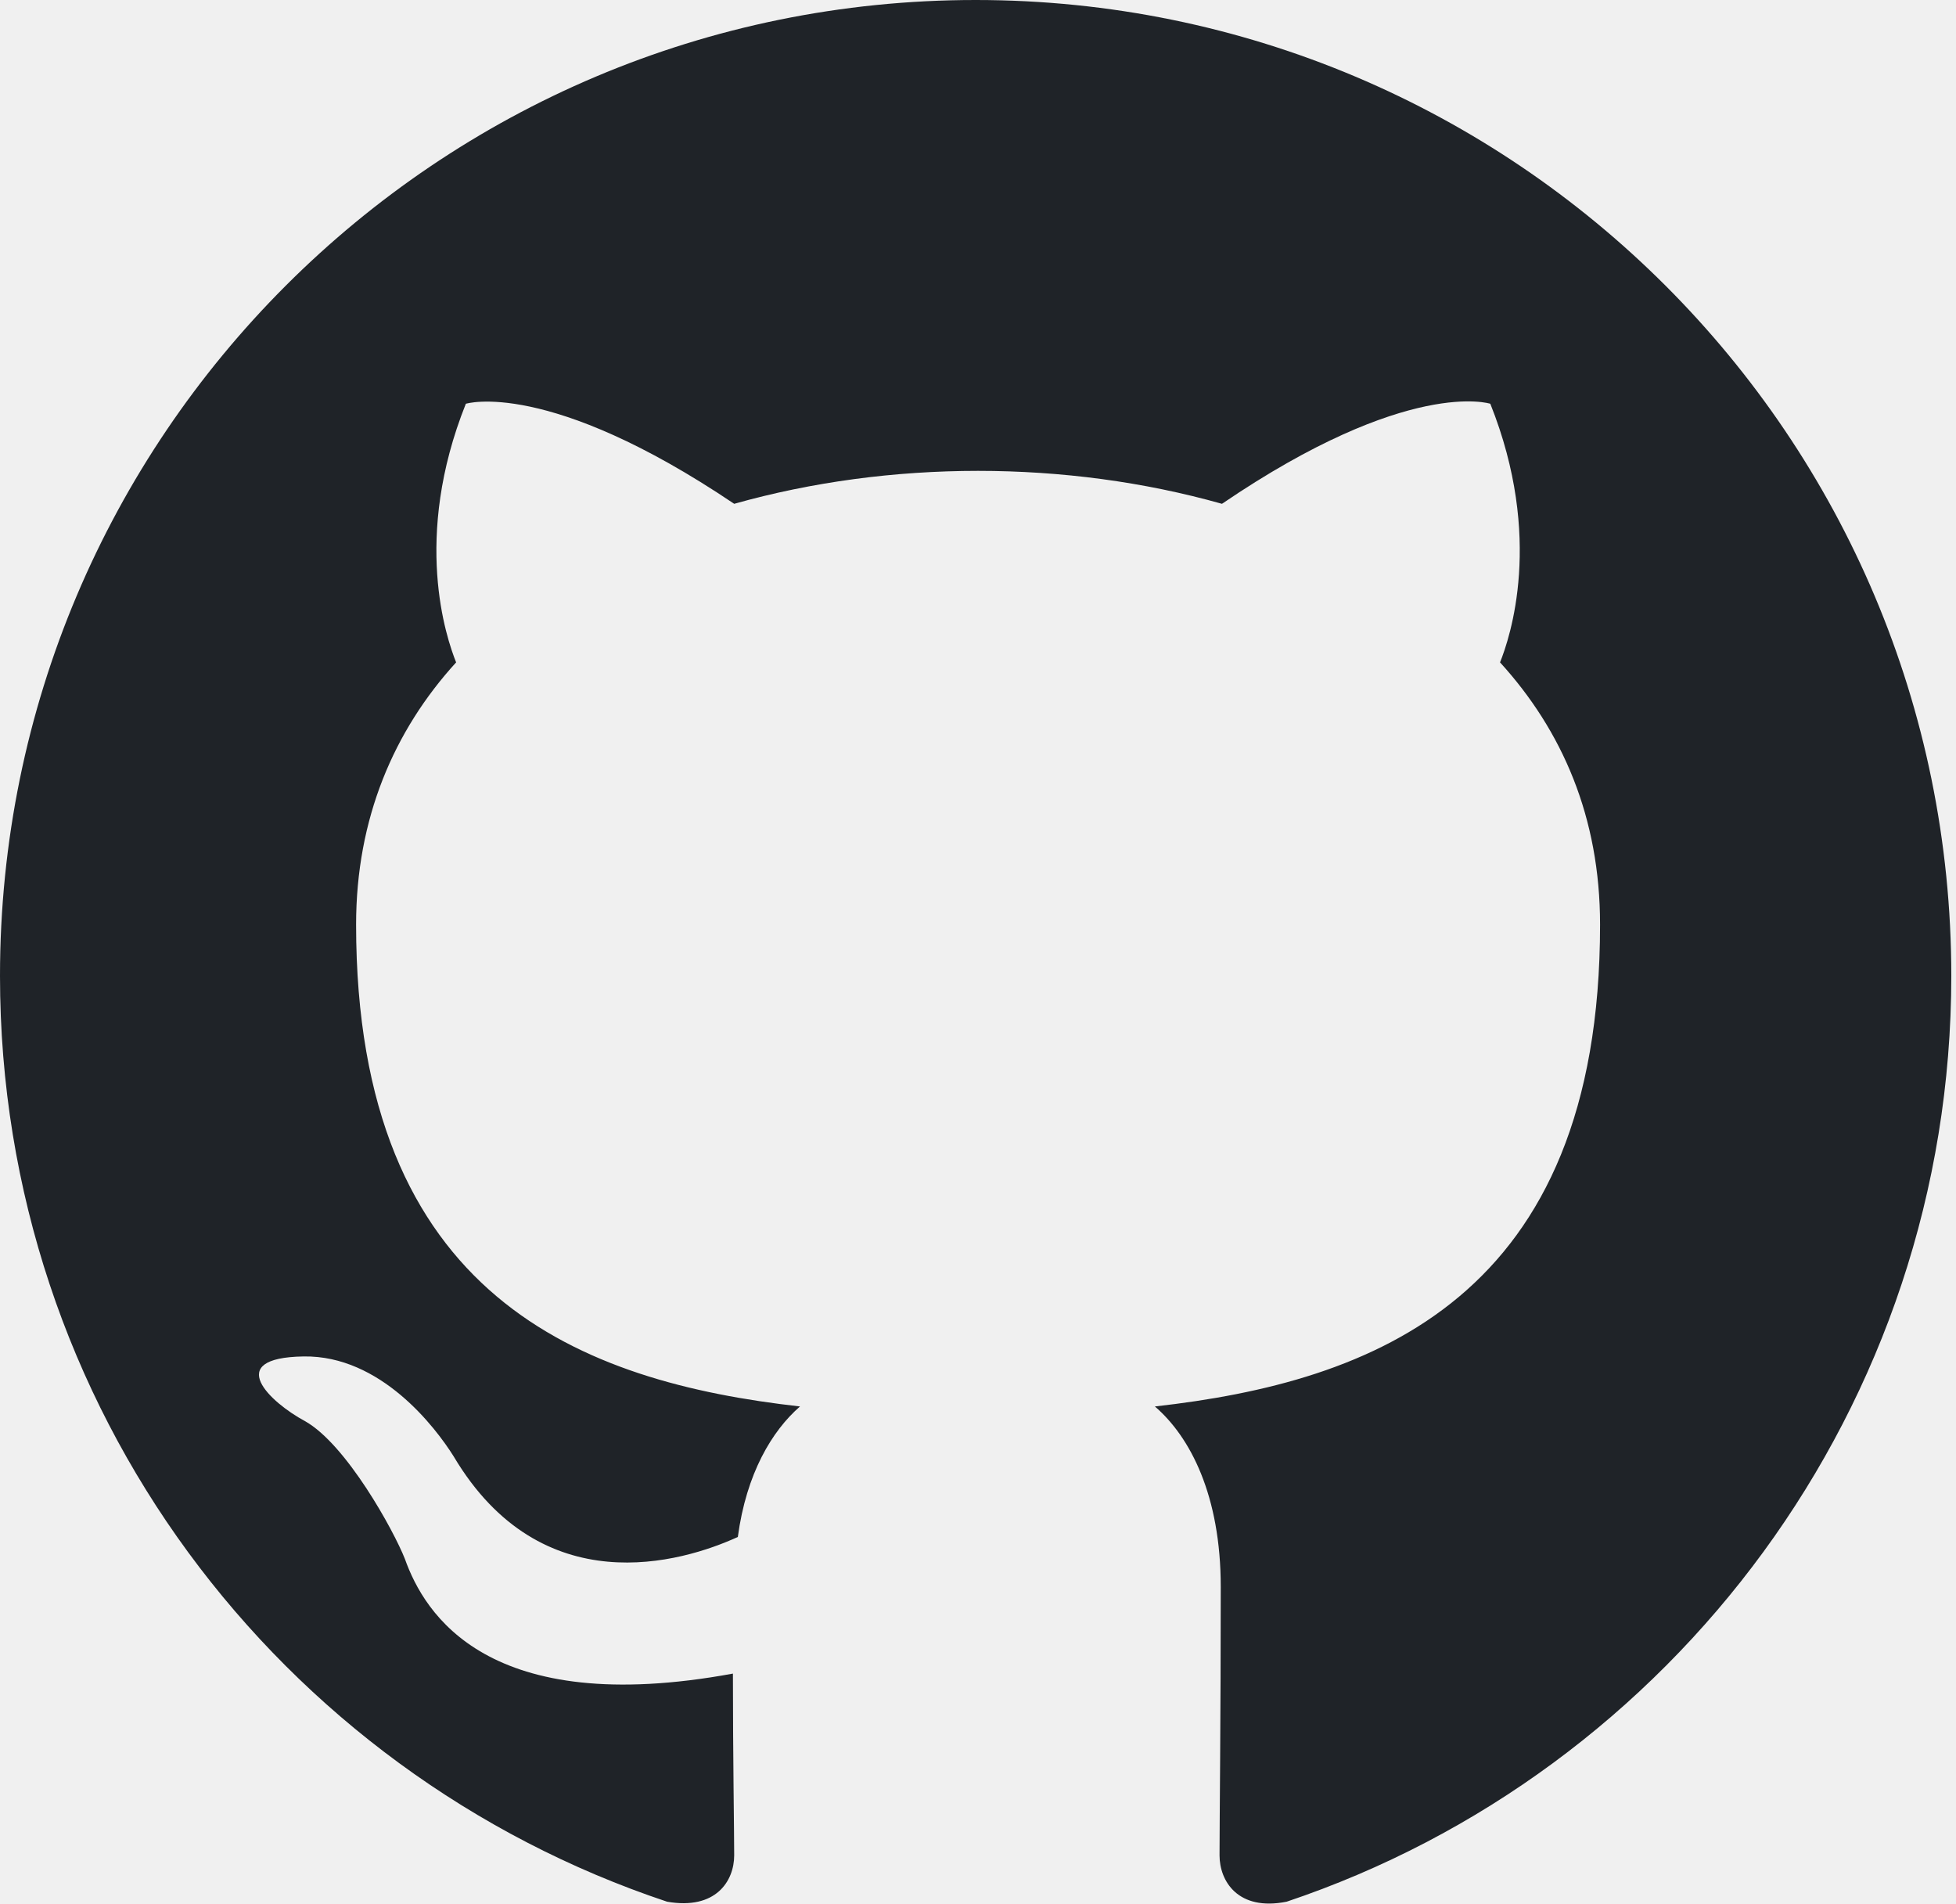
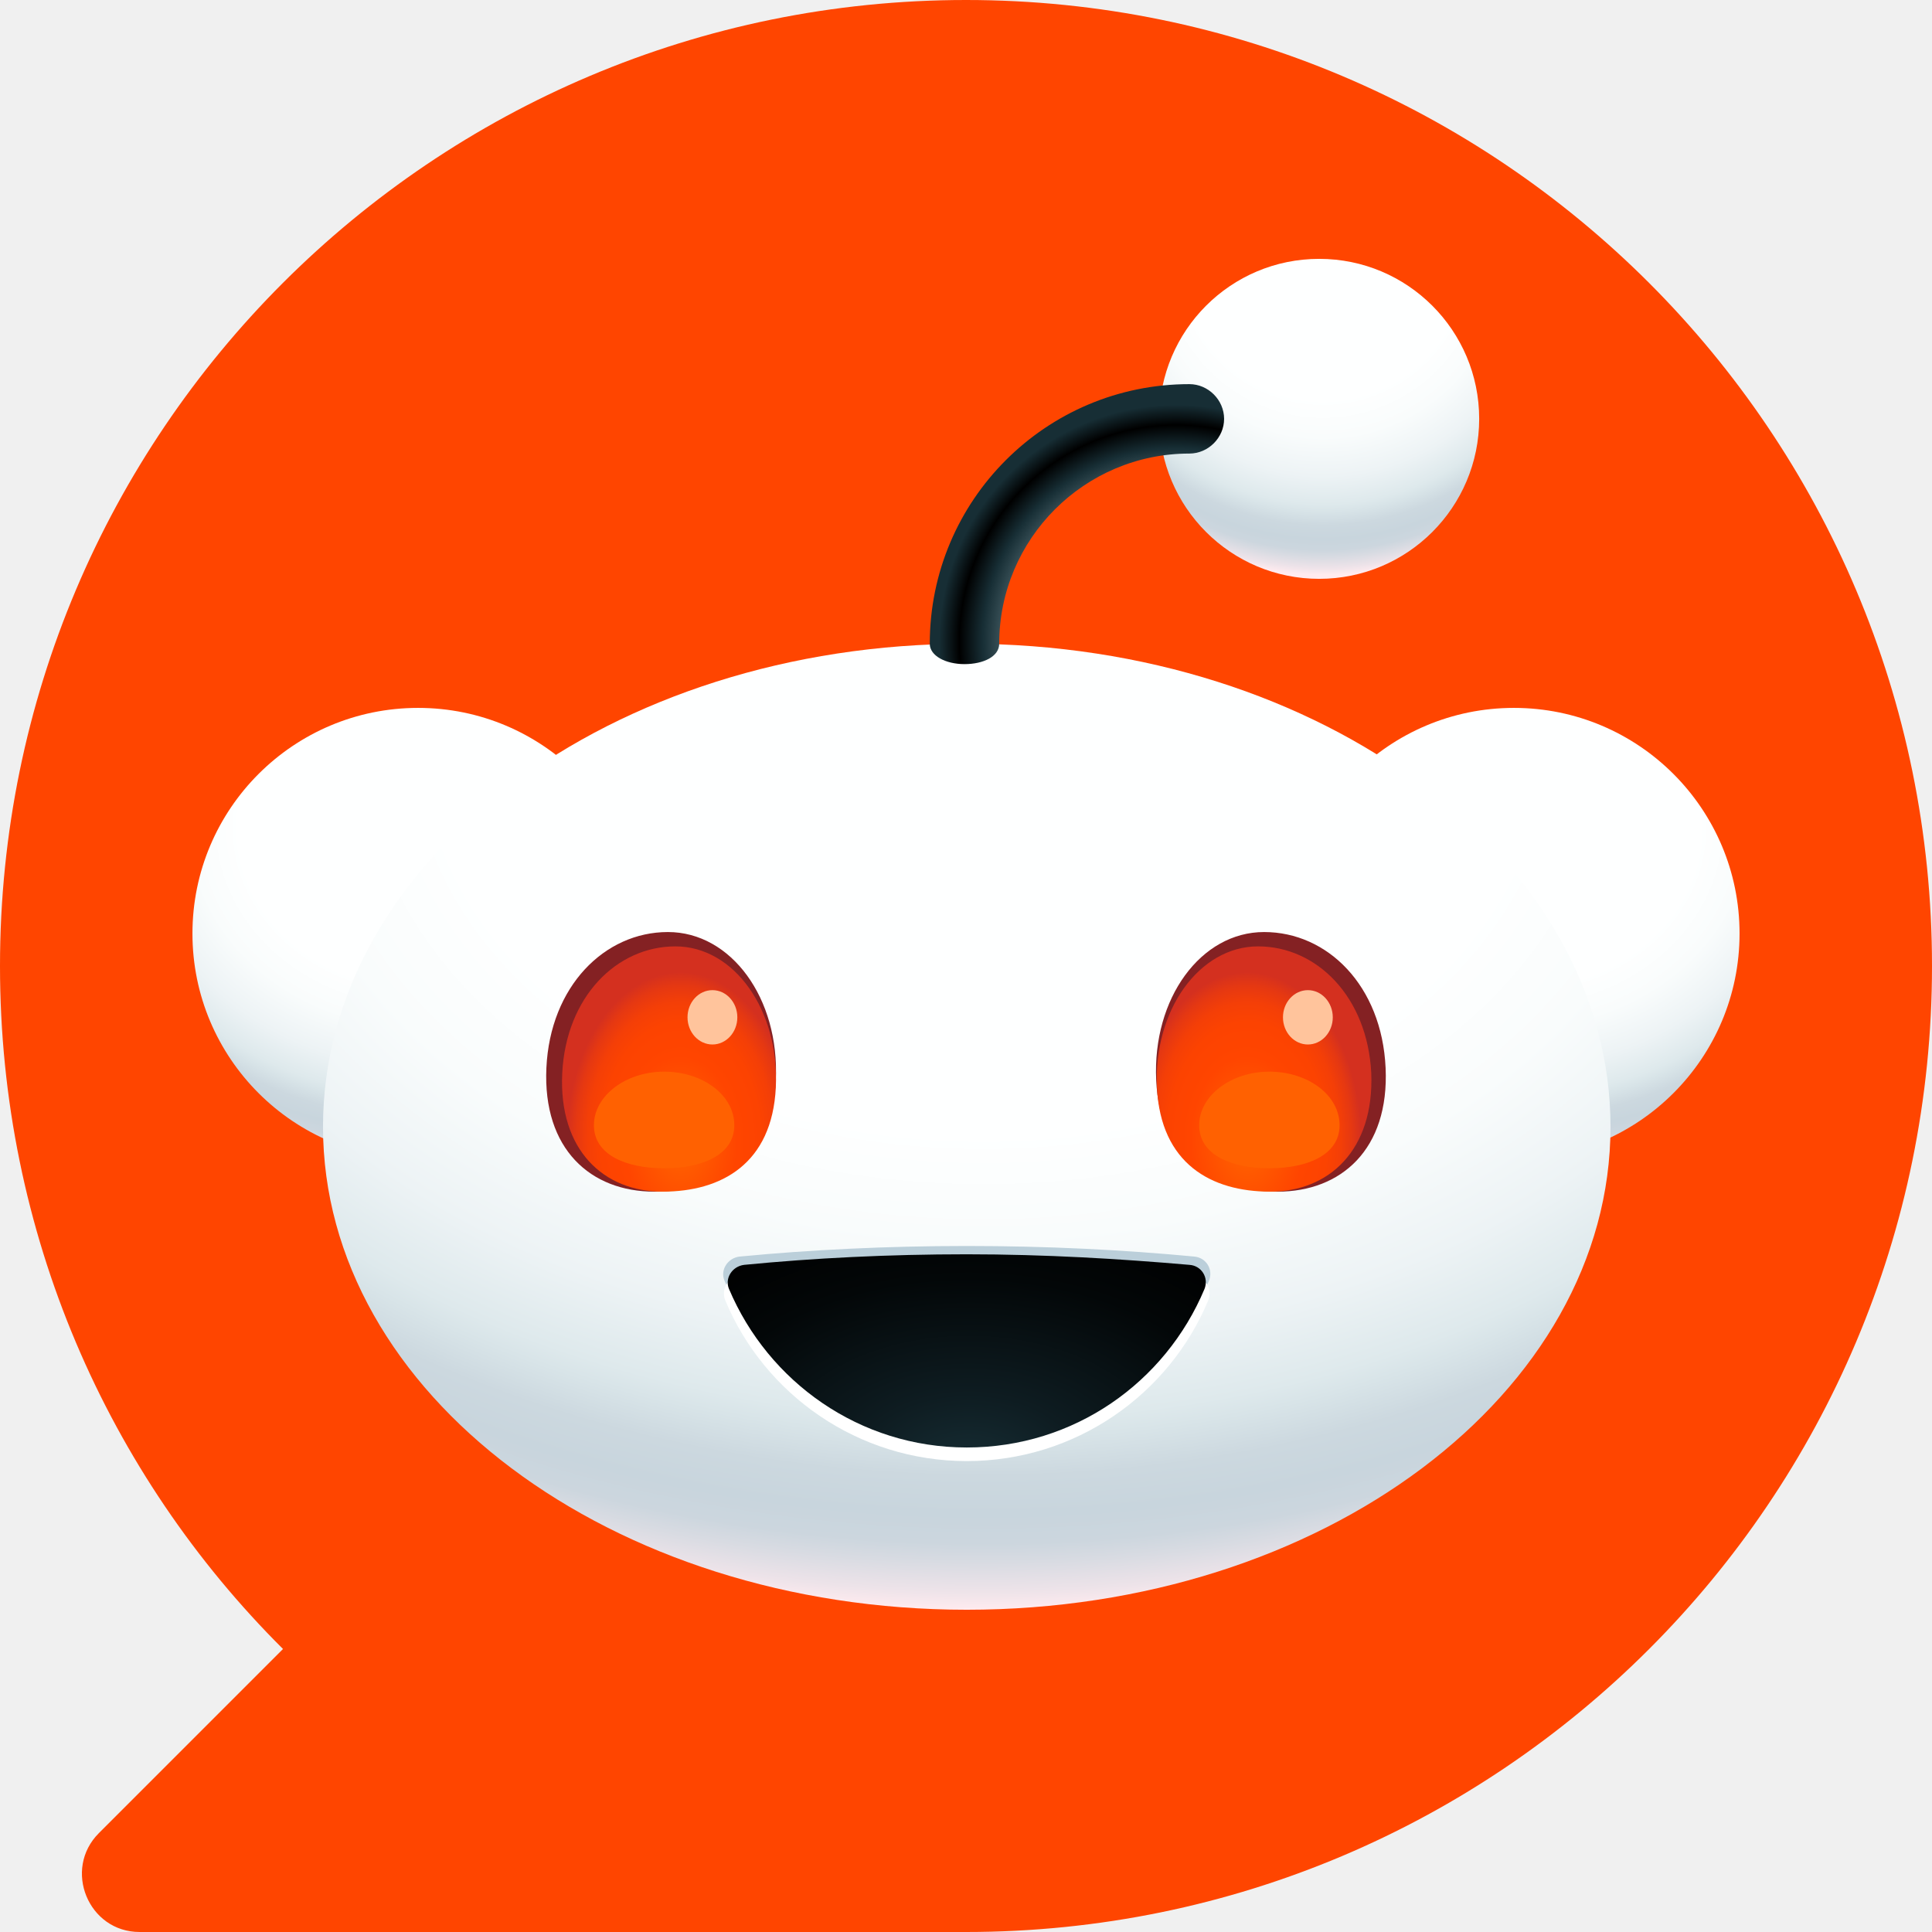
- <svg xmlns="http://www.w3.org/2000/svg" width="37" height="36" viewBox="0 0 37 36" fill="none">
-   <path fill-rule="evenodd" clip-rule="evenodd" d="M18.455 0C8.259 0 0 8.259 0 18.455C0 26.622 5.283 33.519 12.619 35.965C13.542 36.126 13.888 35.573 13.888 35.088C13.888 34.65 13.864 33.196 13.864 31.651C9.228 32.504 8.028 30.52 7.659 29.482C7.451 28.952 6.552 27.314 5.767 26.875C5.121 26.529 4.199 25.676 5.744 25.653C7.198 25.63 8.236 26.991 8.582 27.544C10.243 30.336 12.896 29.552 13.957 29.067C14.118 27.867 14.603 27.06 15.133 26.599C11.027 26.137 6.736 24.546 6.736 17.486C6.736 15.479 7.451 13.818 8.628 12.527C8.443 12.065 7.797 10.174 8.812 7.636C8.812 7.636 10.358 7.151 13.888 9.528C15.364 9.112 16.933 8.905 18.501 8.905C20.07 8.905 21.639 9.112 23.115 9.528C26.645 7.128 28.191 7.636 28.191 7.636C29.206 10.174 28.56 12.065 28.375 12.527C29.552 13.818 30.267 15.456 30.267 17.486C30.267 24.569 25.953 26.137 21.846 26.599C22.515 27.175 23.092 28.283 23.092 30.013C23.092 32.481 23.069 34.465 23.069 35.088C23.069 35.573 23.415 36.149 24.338 35.965C31.628 33.519 36.911 26.599 36.911 18.455C36.911 8.259 28.652 0 18.455 0Z" fill="#1F2328" />
+ <svg xmlns="http://www.w3.org/2000/svg" version="1.1" id="Layer_1" x="0px" y="0px" viewBox="0 0 256 256" style="enable-background:new 0 0 256 256;" xml:space="preserve">
+   <style type="text/css">
+ 	.st0{fill:#FF4500;}
+ 	.st1{fill:url(#SVGID_1_);}
+ 	.st2{fill:url(#SVGID_00000143587662857369923940000013768445963243616390_);}
+ 	.st3{fill:url(#SVGID_00000049923657610354670690000015505824909587812999_);}
+ 	.st4{fill:#842123;}
+ 	.st5{fill:url(#SVGID_00000017509965014435289950000010385374274650224513_);}
+ 	.st6{fill:url(#SVGID_00000150794207758787585400000007442167834910095251_);}
+ 	.st7{fill:#BBCFDA;}
+ 	.st8{fill:#FFFFFF;}
+ 	.st9{fill:url(#SVGID_00000123405508878946926800000007059768908544304044_);}
+ 	.st10{fill:url(#SVGID_00000097495304247950925070000004198053296767481484_);}
+ 	.st11{fill:url(#SVGID_00000000225171639171053760000003181848172219113636_);}
+ 	.st12{fill:#FF6101;}
+ 	.st13{fill:#FFC49C;}
+ </style>
+   <path class="st0" d="M128,0L128,0C57.3,0,0,57.3,0,128l0,0c0,35.4,14.3,67.4,37.5,90.5l-24.4,24.4c-4.8,4.8-1.4,13.1,5.4,13.1H128  l0,0c70.7,0,128-57.3,128-128l0,0C256,57.3,198.7,0,128,0z" />
+   <g>
+     <radialGradient id="SVGID_1_" cx="981.025" cy="1.811" r="127.45" fx="981.025" fy="-7.319" gradientTransform="matrix(0.47 0 0 -0.41 -260.07 108.3)" gradientUnits="userSpaceOnUse">
+       <stop offset="0" style="stop-color:#FEFFFF" />
+       <stop offset="0.4" style="stop-color:#FEFFFF" />
+       <stop offset="0.51" style="stop-color:#F9FCFC" />
+       <stop offset="0.62" style="stop-color:#EDF3F5" />
+       <stop offset="0.7" style="stop-color:#DEE9EC" />
+       <stop offset="0.72" style="stop-color:#D8E4E8" />
+       <stop offset="0.76" style="stop-color:#CCD8DF" />
+       <stop offset="0.8" style="stop-color:#C8D5DD" />
+       <stop offset="0.83" style="stop-color:#CCD6DE" />
+       <stop offset="0.85" style="stop-color:#D8DBE2" />
+       <stop offset="0.88" style="stop-color:#EDE3E9" />
+       <stop offset="0.9" style="stop-color:#FFEBEF" />
+     </radialGradient>
+     <circle class="st1" cx="200.6" cy="123.7" r="29.9" />
+     <radialGradient id="SVGID_00000036246770641878814990000005919777119678409602_" cx="672.259" cy="1.811" r="127.45" fx="672.259" fy="-7.319" gradientTransform="matrix(0.47 0 0 -0.41 -260.07 108.3)" gradientUnits="userSpaceOnUse">
+       <stop offset="0" style="stop-color:#FEFFFF" />
+       <stop offset="0.4" style="stop-color:#FEFFFF" />
+       <stop offset="0.51" style="stop-color:#F9FCFC" />
+       <stop offset="0.62" style="stop-color:#EDF3F5" />
+       <stop offset="0.7" style="stop-color:#DEE9EC" />
+       <stop offset="0.72" style="stop-color:#D8E4E8" />
+       <stop offset="0.76" style="stop-color:#CCD8DF" />
+       <stop offset="0.8" style="stop-color:#C8D5DD" />
+       <stop offset="0.83" style="stop-color:#CCD6DE" />
+       <stop offset="0.85" style="stop-color:#D8DBE2" />
+       <stop offset="0.88" style="stop-color:#EDE3E9" />
+       <stop offset="0.9" style="stop-color:#FFEBEF" />
+     </radialGradient>
+     <circle style="fill:url(#SVGID_00000036246770641878814990000005919777119678409602_);" cx="55.4" cy="123.7" r="29.9" />
+     <radialGradient id="SVGID_00000018938084004212545110000003812637463316940965_" cx="830.675" cy="-224.685" r="384.44" gradientTransform="matrix(0.47 0 0 -0.33 -260.07 25.03)" gradientUnits="userSpaceOnUse">
+       <stop offset="0" style="stop-color:#FEFFFF" />
+       <stop offset="0.4" style="stop-color:#FEFFFF" />
+       <stop offset="0.51" style="stop-color:#F9FCFC" />
+       <stop offset="0.62" style="stop-color:#EDF3F5" />
+       <stop offset="0.7" style="stop-color:#DEE9EC" />
+       <stop offset="0.72" style="stop-color:#D8E4E8" />
+       <stop offset="0.76" style="stop-color:#CCD8DF" />
+       <stop offset="0.8" style="stop-color:#C8D5DD" />
+       <stop offset="0.83" style="stop-color:#CCD6DE" />
+       <stop offset="0.85" style="stop-color:#D8DBE2" />
+       <stop offset="0.88" style="stop-color:#EDE3E9" />
+       <stop offset="0.9" style="stop-color:#FFEBEF" />
+     </radialGradient>
+     <ellipse style="fill:url(#SVGID_00000018938084004212545110000003812637463316940965_);" cx="128.1" cy="149.3" rx="85.3" ry="64" />
+     <path class="st4" d="M102.8,143.1c-0.5,10.8-7.7,14.8-16.1,14.8s-14.8-5.6-14.3-16.4s7.7-18,16.1-18S103.3,132.3,102.8,143.1z" />
+     <path class="st4" d="M183.6,141.5c0.5,10.8-5.9,16.4-14.3,16.4s-15.6-3.9-16.1-14.8c-0.5-10.8,5.9-19.6,14.3-19.6   S183.1,130.6,183.6,141.5L183.6,141.5z" />
+     <radialGradient id="SVGID_00000100358442326342623590000001008359023910400391_" cx="-2957.255" cy="173.422" r="32.12" gradientTransform="matrix(-0.47 0 0 0.69 -1224.63 31.31)" gradientUnits="userSpaceOnUse">
+       <stop offset="0" style="stop-color:#FF6600" />
+       <stop offset="0.5" style="stop-color:#FF4500" />
+       <stop offset="0.7" style="stop-color:#FC4301" />
+       <stop offset="0.82" style="stop-color:#F43F07" />
+       <stop offset="0.92" style="stop-color:#E53812" />
+       <stop offset="1" style="stop-color:#D4301F" />
+     </radialGradient>
+     <path style="fill:url(#SVGID_00000100358442326342623590000001008359023910400391_);" d="M153.3,144.1c0.5,10.1,7.2,13.8,15,13.8   s13.8-5.5,13.4-15.7c-0.5-10.1-7.2-16.8-15-16.8S152.8,133.9,153.3,144.1z" />
+     <radialGradient id="SVGID_00000101795553196247918750000016558665307898727865_" cx="745.235" cy="173.422" r="32.12" gradientTransform="matrix(0.47 0 0 0.69 -260.07 31.31)" gradientUnits="userSpaceOnUse">
+       <stop offset="0" style="stop-color:#FF6600" />
+       <stop offset="0.5" style="stop-color:#FF4500" />
+       <stop offset="0.7" style="stop-color:#FC4301" />
+       <stop offset="0.82" style="stop-color:#F43F07" />
+       <stop offset="0.92" style="stop-color:#E53812" />
+       <stop offset="1" style="stop-color:#D4301F" />
+     </radialGradient>
+     <path style="fill:url(#SVGID_00000101795553196247918750000016558665307898727865_);" d="M102.8,144.1c-0.5,10.1-7.2,13.8-15,13.8   s-13.8-5.5-13.3-15.7c0.5-10.1,7.2-16.8,15-16.8S103.3,133.9,102.8,144.1z" />
+     <path class="st7" d="M128.1,165.1c-10.6,0-20.7,0.5-30.1,1.4c-1.6,0.2-2.6,1.8-2,3.2c5.2,12.3,17.6,21,32.1,21s26.8-8.6,32.1-21   c0.6-1.5-0.4-3.1-2-3.2C148.8,165.6,138.7,165.1,128.1,165.1z" />
+     <path class="st8" d="M128.1,167.5c-10.6,0-20.7,0.5-30,1.5c-1.6,0.2-2.6,1.8-2,3.3c5.2,12.5,17.6,21.3,32,21.3s26.8-8.8,32-21.3   c0.6-1.5-0.4-3.1-2-3.3C148.7,168,138.6,167.5,128.1,167.5L128.1,167.5z" />
+     <radialGradient id="SVGID_00000129915728043071345700000001618660102739666578_" cx="826.465" cy="-508.476" r="113.26" gradientTransform="matrix(0.47 0 0 -0.31 -260.07 37.28)" gradientUnits="userSpaceOnUse">
+       <stop offset="0" style="stop-color:#172E35" />
+       <stop offset="0.29" style="stop-color:#0E1C21" />
+       <stop offset="0.73" style="stop-color:#030708" />
+       <stop offset="1" style="stop-color:#000000" />
+     </radialGradient>
+     <path style="fill:url(#SVGID_00000129915728043071345700000001618660102739666578_);" d="M128.1,166.2c-10.4,0-20.3,0.5-29.5,1.4   c-1.6,0.2-2.6,1.8-2,3.2c5.2,12.3,17.3,21,31.5,21s26.3-8.6,31.5-21c0.6-1.5-0.4-3.1-2-3.2C148.4,166.8,138.5,166.2,128.1,166.2z" />
+     <radialGradient id="SVGID_00000132773094689987568360000004811110407827195799_" cx="926.345" cy="277.902" r="99.42" gradientTransform="matrix(0.47 0 0 -0.47 -260.07 164.72)" gradientUnits="userSpaceOnUse">
+       <stop offset="0" style="stop-color:#FEFFFF" />
+       <stop offset="0.4" style="stop-color:#FEFFFF" />
+       <stop offset="0.51" style="stop-color:#F9FCFC" />
+       <stop offset="0.62" style="stop-color:#EDF3F5" />
+       <stop offset="0.7" style="stop-color:#DEE9EC" />
+       <stop offset="0.72" style="stop-color:#D8E4E8" />
+       <stop offset="0.76" style="stop-color:#CCD8DF" />
+       <stop offset="0.8" style="stop-color:#C8D5DD" />
+       <stop offset="0.83" style="stop-color:#CCD6DE" />
+       <stop offset="0.85" style="stop-color:#D8DBE2" />
+       <stop offset="0.88" style="stop-color:#EDE3E9" />
+       <stop offset="0.9" style="stop-color:#FFEBEF" />
+     </radialGradient>
+     <circle style="fill:url(#SVGID_00000132773094689987568360000004811110407827195799_);" cx="174.8" cy="55.5" r="21.2" />
+     <radialGradient id="SVGID_00000093173154653334829310000007940785063173693333_" cx="884.915" cy="177.562" r="81.49" gradientTransform="matrix(0.47 0 0 -0.47 -260.07 168.5)" gradientUnits="userSpaceOnUse">
+       <stop offset="0.48" style="stop-color:#7A9299" />
+       <stop offset="0.67" style="stop-color:#172E35" />
+       <stop offset="0.75" style="stop-color:#000000" />
+       <stop offset="0.82" style="stop-color:#172E35" />
+     </radialGradient>
+     <path style="fill:url(#SVGID_00000093173154653334829310000007940785063173693333_);" d="M127.8,88c-2.5,0-4.6-1.1-4.6-2.7   c0-19,15.4-34.4,34.4-34.4c2.5,0,4.6,2.1,4.6,4.6s-2.1,4.6-4.6,4.6c-13.9,0-25.2,11.3-25.2,25.2C132.4,87,130.3,88,127.8,88z" />
+     <path class="st12" d="M97.3,149.1c0,3.9-4.2,5.7-9.3,5.7s-9.3-1.8-9.3-5.7s4.2-7.1,9.3-7.1S97.3,145.1,97.3,149.1z" />
+     <path class="st12" d="M177.5,149.1c0,3.9-4.2,5.7-9.3,5.7s-9.3-1.8-9.3-5.7s4.2-7.1,9.3-7.1S177.5,145.1,177.5,149.1z" />
+     <ellipse class="st13" cx="94.4" cy="134.8" rx="3.3" ry="3.6" />
+     <ellipse class="st13" cx="173.3" cy="134.8" rx="3.3" ry="3.6" />
+   </g>
</svg>
